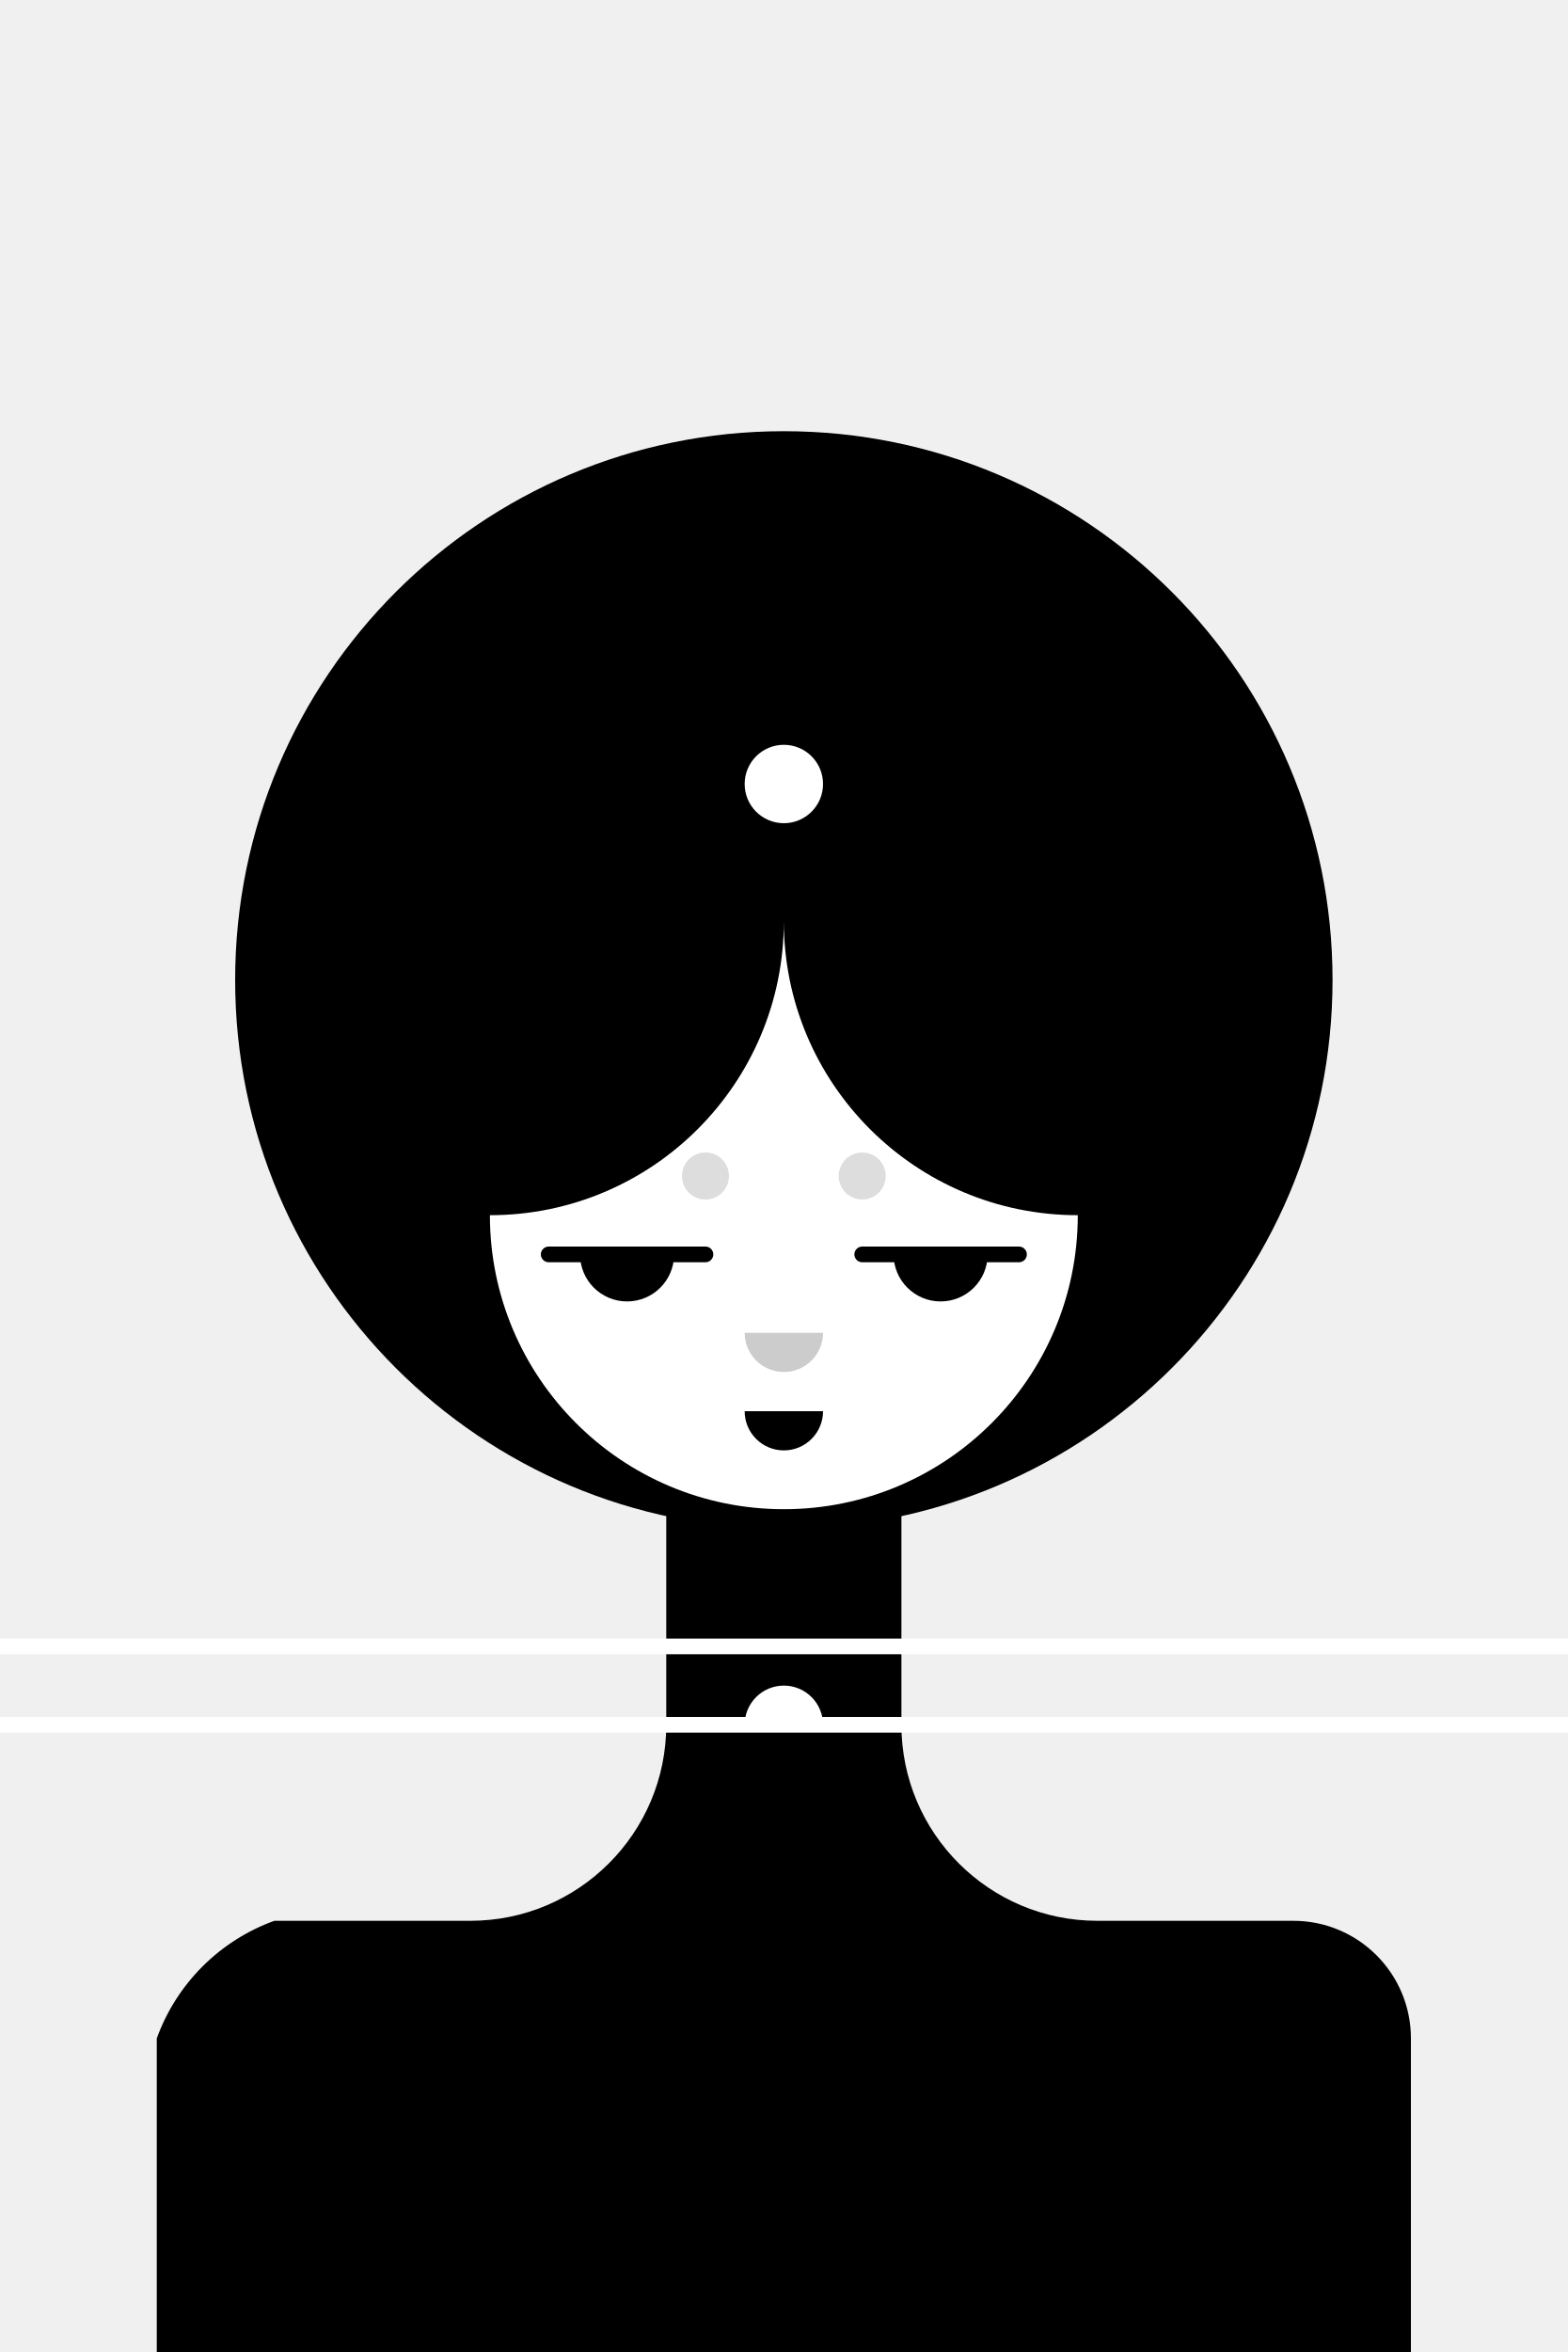
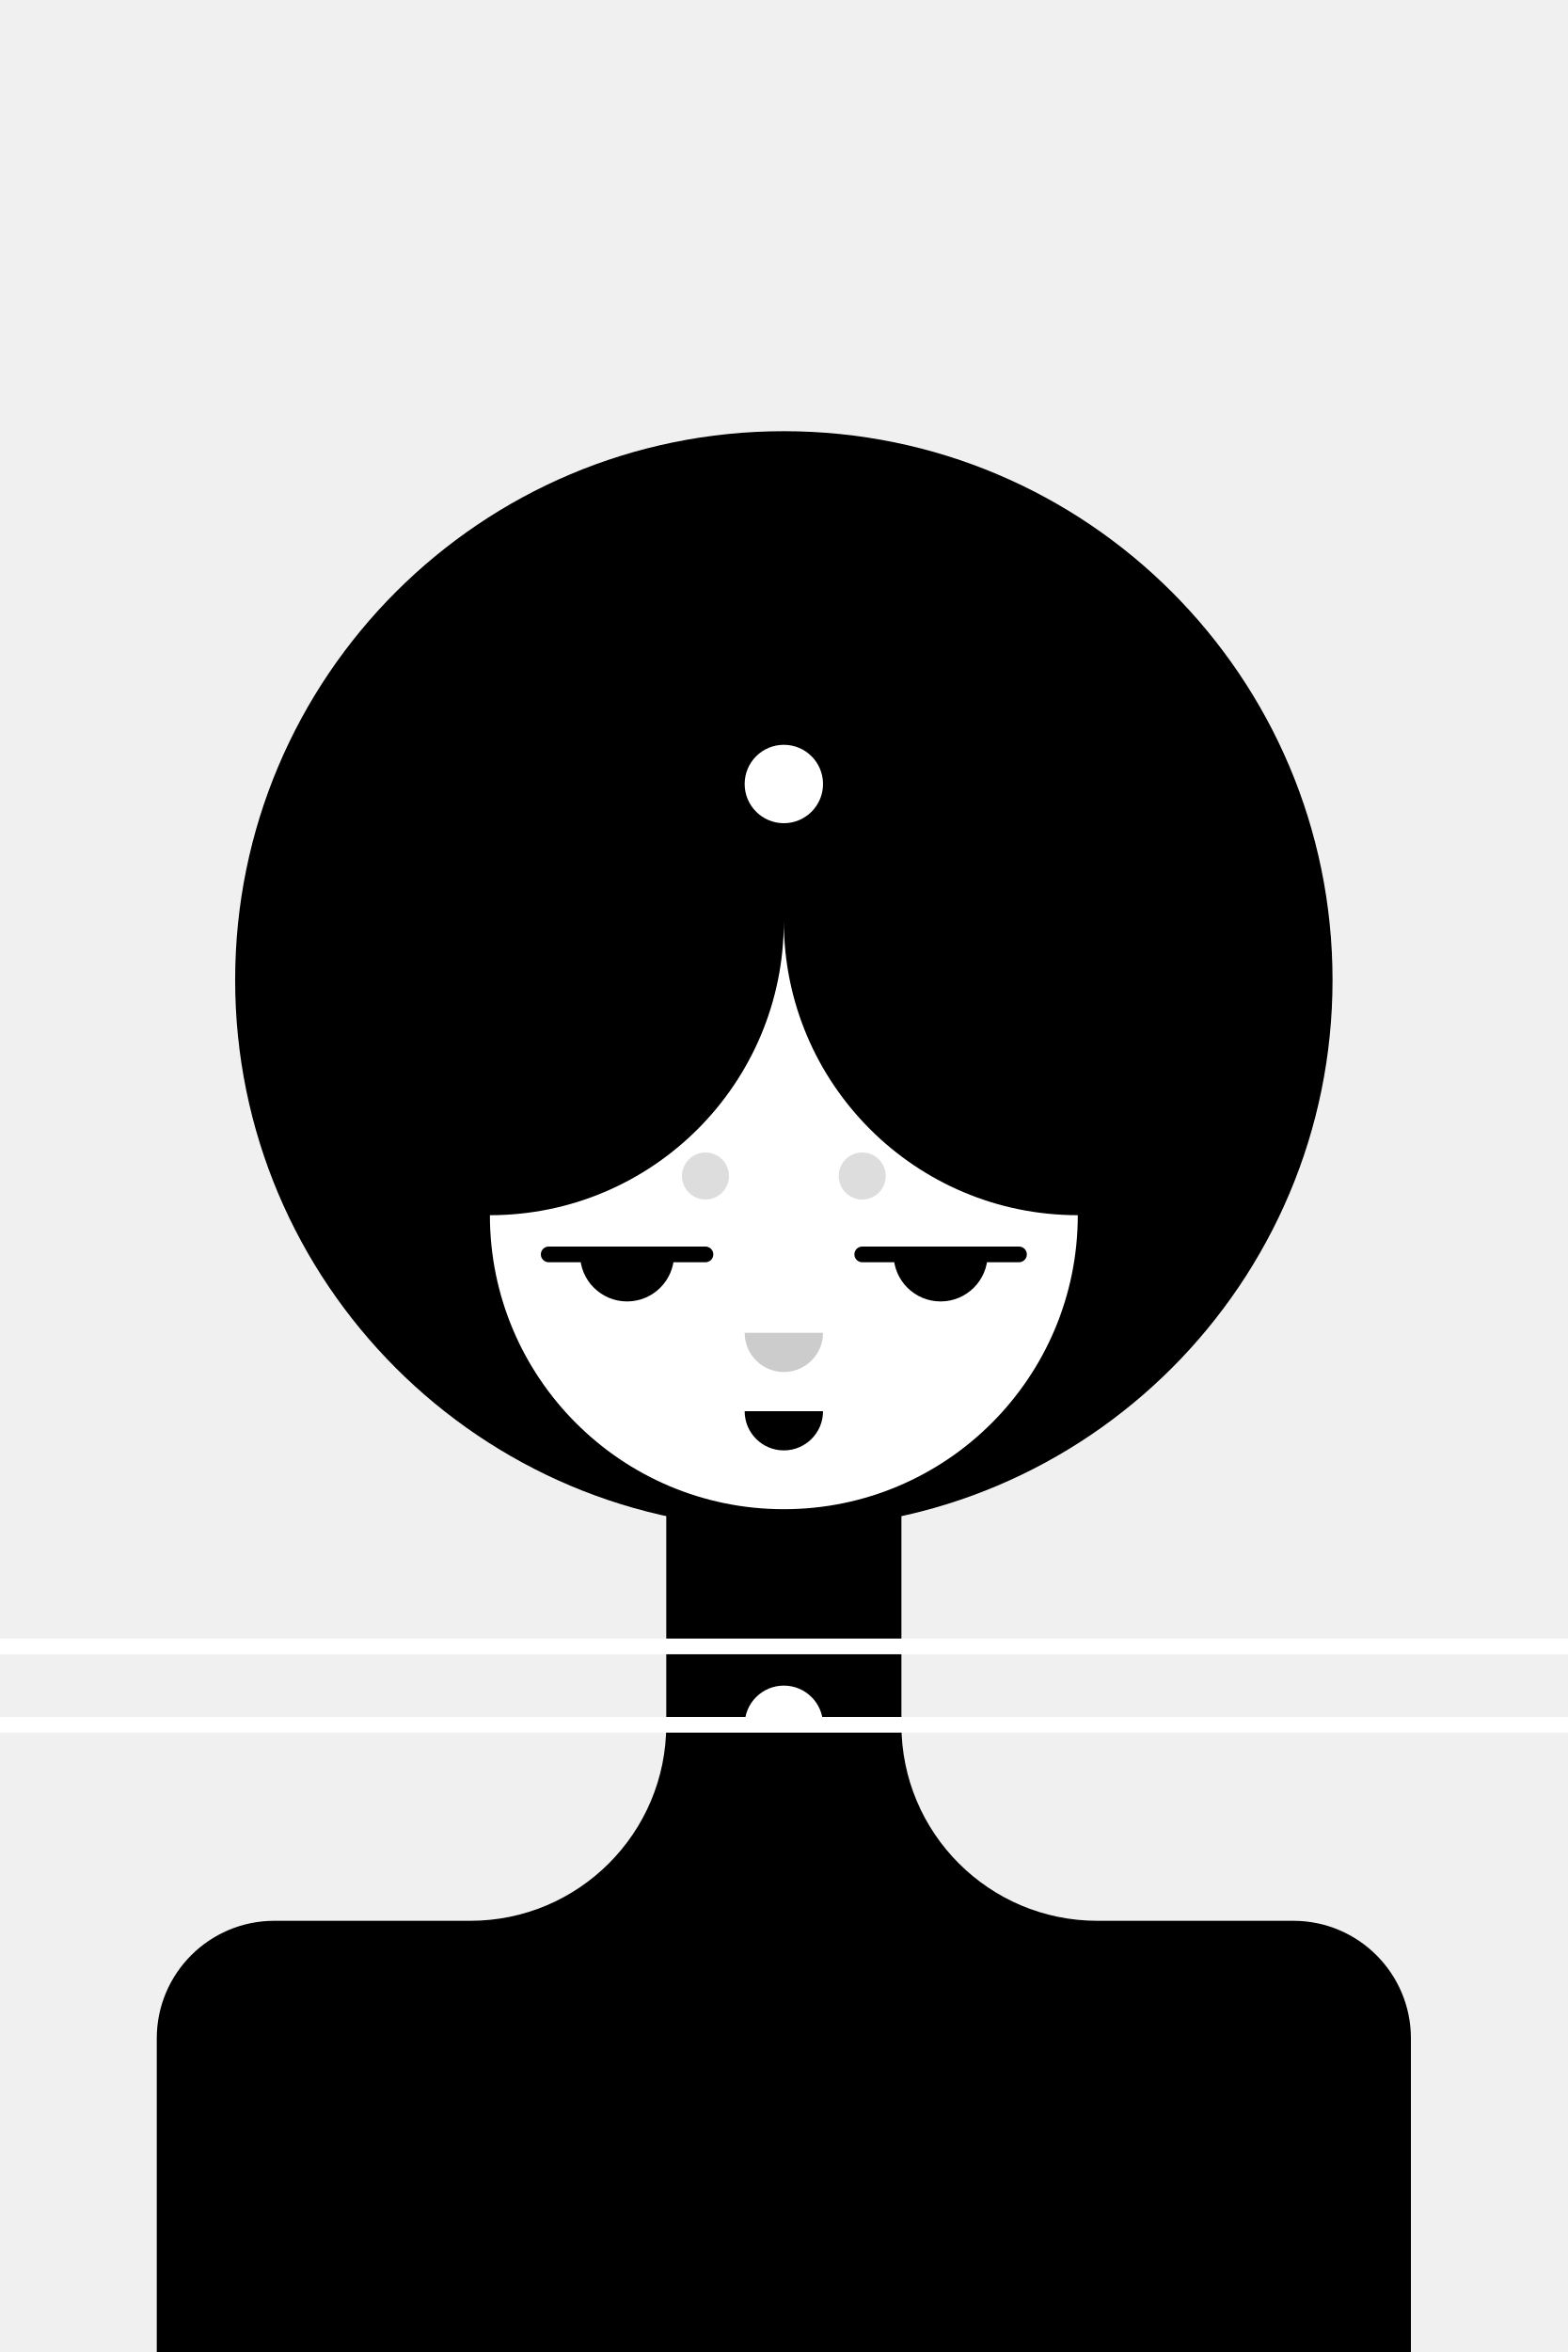
<svg xmlns="http://www.w3.org/2000/svg" version="1.1" baseProfile="full" width="200" height="300">
  <circle cx="100" cy="125" r="70" fill="black" />
-   <path d="M20,310 l0,-50 a25,25 0 0,1 15,-15 l25,0 a25,25 0 0,0 25,-25 l0,-50 l30,0 l0,50 a25,25 0 0,0 25,25 l25,0 a15,15 0 0,1 15,15 l0,50" fill="black" />
+   <path d="M20,310 l0,-50 a15,15 0 0,1 15,-15 l25,0 a25,25 0 0,0 25,-25 l0,-50 l30,0 l0,50 a25,25 0 0,0 25,25 l25,0 a15,15 0 0,1 15,15 l0,50" fill="black" />
  <line x1="0" y1="210" x2="300" y2="210" stroke-width="2px" stroke="white" stroke-linecap="round" />
  <line x1="0" y1="220" x2="300" y2="220" stroke-width="2px" stroke="white" stroke-linecap="round" />
  <path d="M95,220 a5,5 0 0,1 10,0" stroke-width="0px" stroke="#ccc" stroke-linecap="round" fill="white" />
  <path d="M62.5,155 a15,15 0 1,0 75,0 a37.5,37.5 0 0,1 -37.5,-37.5 a37.5,37.5 0 0,1 -37.5,37.5" fill="white" />
  <line x1="70" y1="160" x2="90" y2="160" stroke-width="2px" stroke="black" stroke-linecap="round" />
  <line x1="110" y1="160" x2="130" y2="160" stroke-width="2px" stroke="black" stroke-linecap="round" />
  <path d="M75,160 a5,5 0 1,0 10,0" stroke-width="2px" stroke="black" stroke-linecap="butt" fill="black" />
  <path d="M115,160 a5,5 0 1,0 10,0" stroke-width="2px" stroke="black" stroke-linecap="butt" fill="black" />
  <circle cx="90" cy="150" r="3" fill="#ddd" />
  <circle cx="110" cy="150" r="3" fill="#ddd" />
  <path d="M95,170 a5,5 0 1,0 10,0" stroke-width="0px" stroke="#ccc" stroke-linecap="round" fill="#ccc" />
  <path d="M95,180 a5,5 0 1,0 10,0" stroke-width="0px" stroke="black" stroke-linecap="butt" fill="black" />
  <circle cx="100" cy="100" r="5" fill="white" />
</svg>
